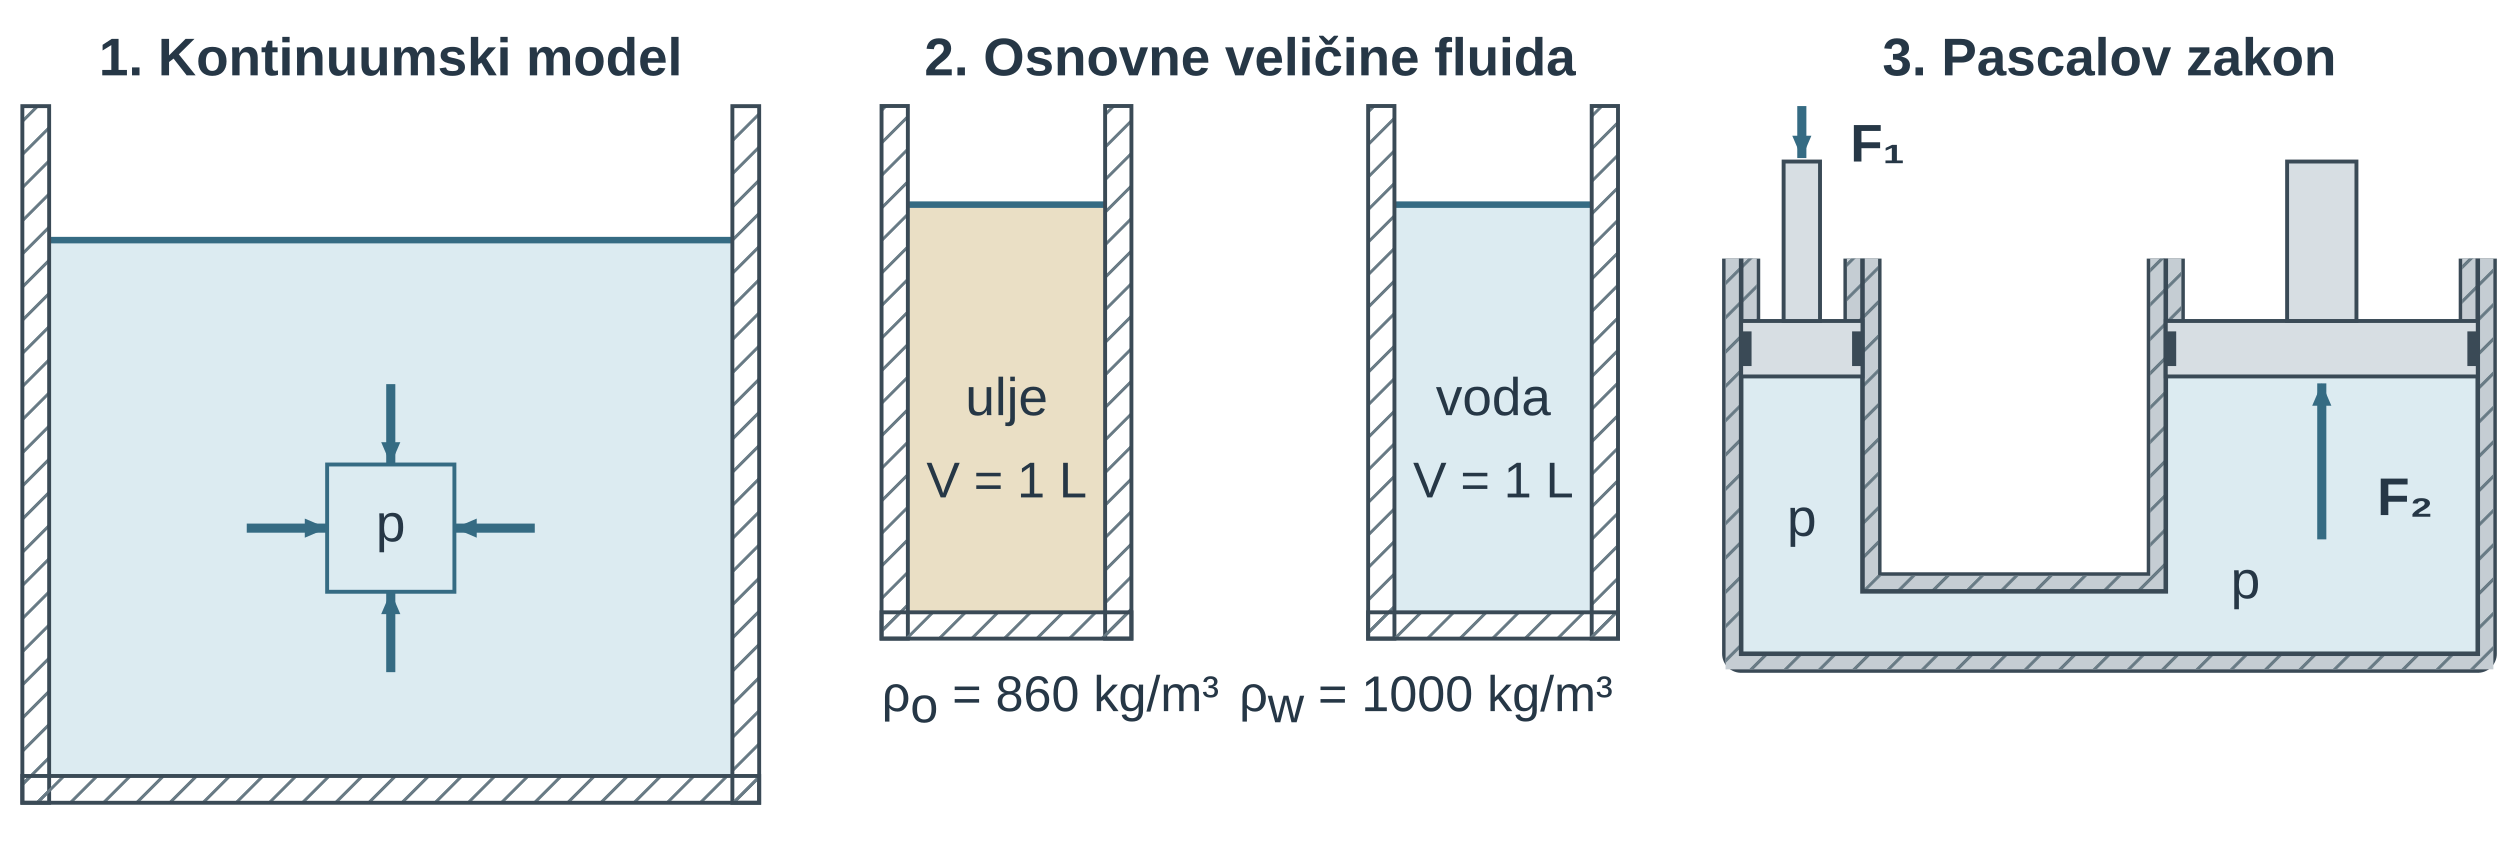
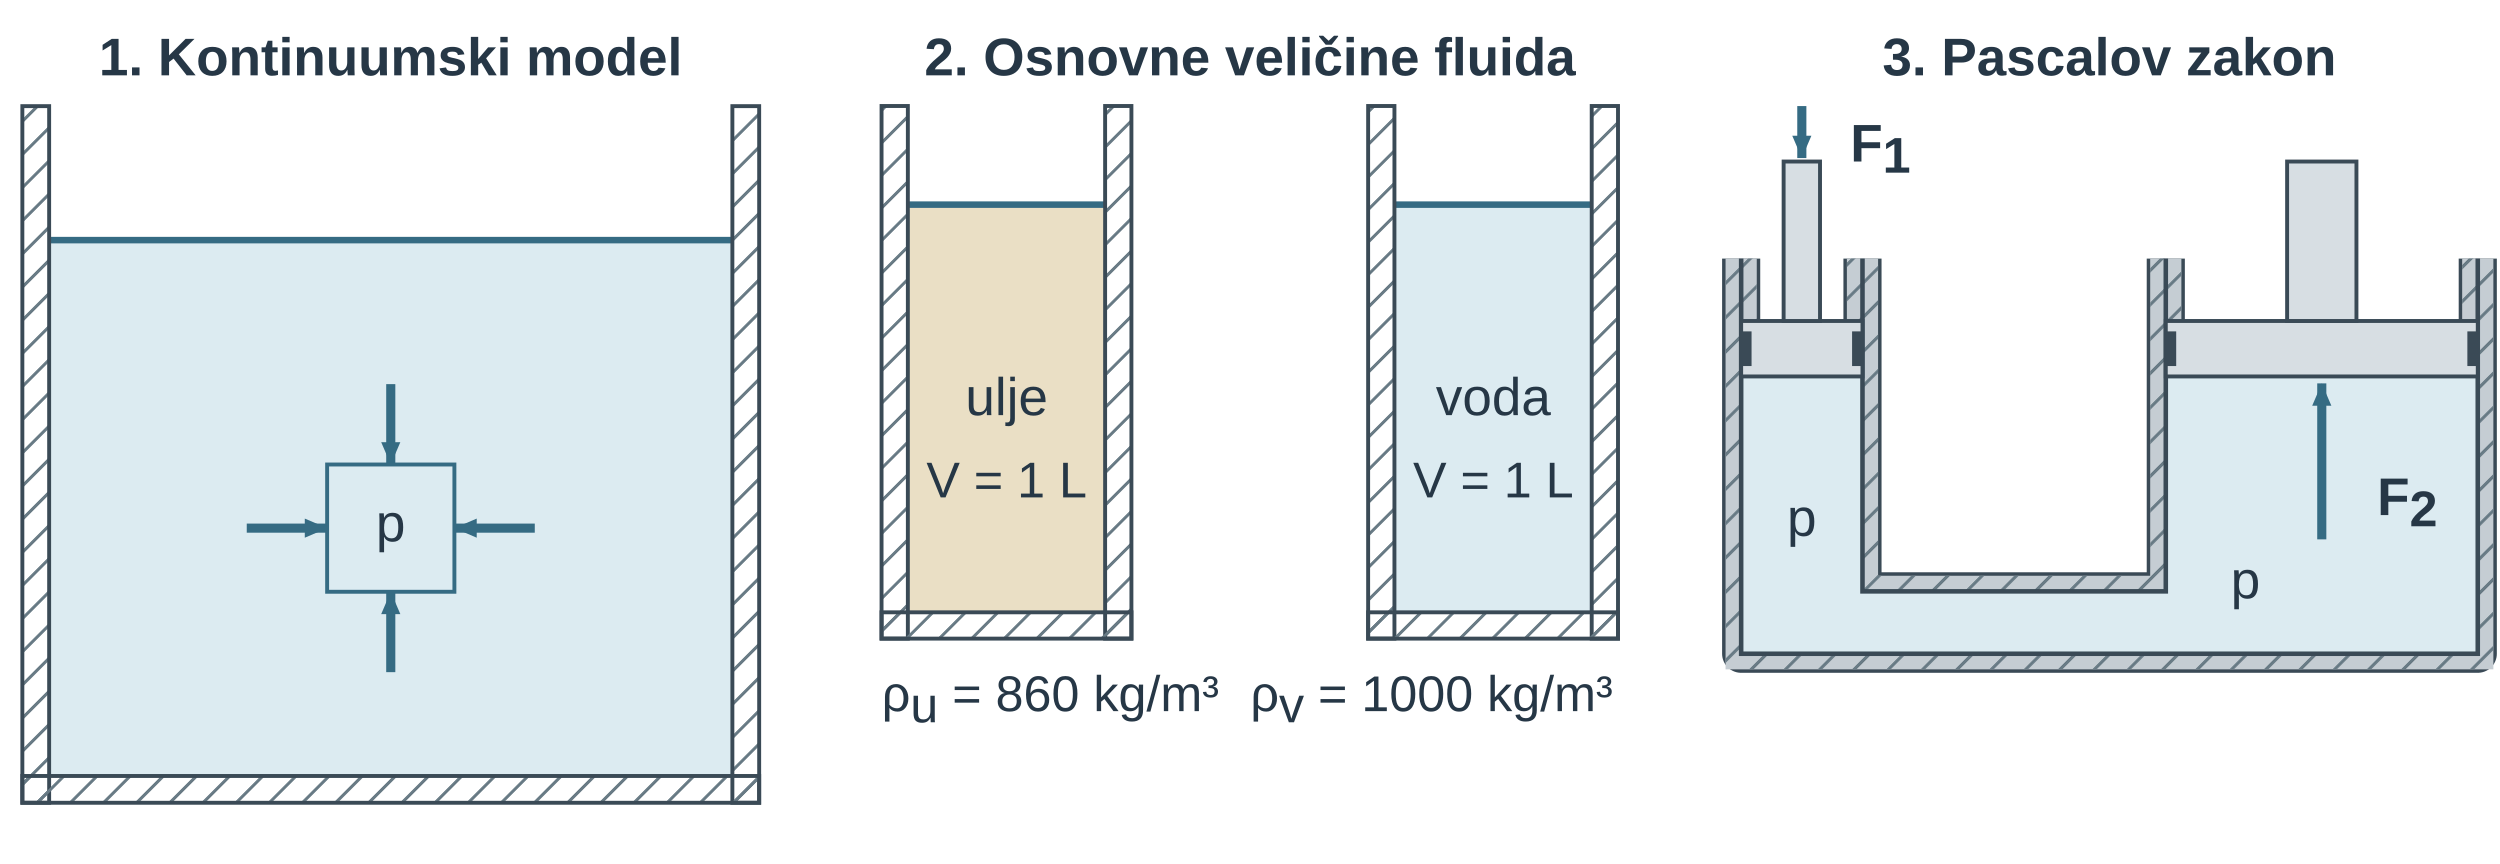
<svg xmlns="http://www.w3.org/2000/svg" width="447.874pt" height="154.76pt" viewBox="0 0 447.874 154.76" role="img">
  <defs>
    <pattern id="u01fup_hatch" width="7" height="7" patternUnits="userSpaceOnUse" patternTransform="rotate(45)">
      <line x1="0" y1="0" x2="0" y2="7" stroke="#657781" stroke-width="1.8" />
    </pattern>
    <marker id="u01fup_v" markerWidth="7" markerHeight="6" refX="7" refY="3" orient="auto">
      <path d="M0 0 L7 3 L0 6 Z" fill="#356b83" />
    </marker>
    <marker id="u01fup_dim" markerWidth="6" markerHeight="5" refX="6" refY="2.5" orient="auto-start-reverse">
      <path d="M0 0 L6 2.5 L0 5 Z" fill="#356b83" />
    </marker>
    <marker id="u01fup_dimSmall" markerWidth="3" markerHeight="3" refX="3" refY="1.5" orient="auto-start-reverse">
      <path d="M0 0 L3 1.5 L0 3 Z" fill="#356b83" />
    </marker>
    <marker id="u01fup_forceMarker" markerWidth="7" markerHeight="6" refX="7" refY="3" orient="auto">
      <path d="M0 0 L7 3 L0 6 Z" fill="#356b83" />
    </marker>
    <marker id="u01fup_pressureMarker" markerWidth="7" markerHeight="6" refX="7" refY="3" orient="auto">
      <path d="M0 0 L7 3 L0 6 Z" fill="#356b83" />
    </marker>
    <marker id="u01fup_reactionMarker" markerWidth="7" markerHeight="6" refX="7" refY="3" orient="auto">
      <path d="M0 0 L7 3 L0 6 Z" fill="#356b83" />
    </marker>
    <marker id="u01fup_axisMarker" markerWidth="7" markerHeight="6" refX="7" refY="3" orient="auto">
      <path d="M0 0 L7 3 L0 6 Z" fill="#3a4a56" />
    </marker>
    <marker id="u01fup_vF" viewBox="0 0 7 6" markerWidth="5.75" markerHeight="4.93" refX="7" refY="3" orient="auto">
      <path d="M0 0 L7 3 L0 6 Z" fill="#356b83" />
    </marker>
    <marker id="u01fup_vopen" viewBox="0 0 10 10" refX="9" refY="5" markerWidth="9" markerHeight="9" orient="auto-start-reverse">
      <path d="M1,1 L9,5 L1,9" fill="none" stroke="#356b83" stroke-width="2" stroke-linecap="round" stroke-linejoin="round" />
    </marker>
    <marker id="u01fup_vP" viewBox="0 0 7 6" markerWidth="6" markerHeight="5.14" refX="7" refY="3" orient="auto">
      <path d="M0 0 L7 3 L0 6 Z" fill="#356b83" />
    </marker>
  </defs>
  <g font-family="Arial, Liberation Sans, sans-serif">
    <g transform="translate(0 0)">
      <g transform="translate(69.979 13.5)">
        <text data-source-text="1" x="0" y="0" text-anchor="middle" font-size="9.5" font-weight="600" fill="rgb(38, 55, 70)">1. Kontinuumski model</text>
      </g>
      <g transform="translate(-10.395 -32.584) scale(0.6)">
        <g transform="matrix(1 0 0 1 -11 16)">
          <rect x="43" y="110" width="204" height="160" rx="0" fill="rgb(220, 235, 241)" stroke="none" stroke-width="1.2px" stroke-linecap="butt" stroke-linejoin="miter" stroke-dasharray="none" fill-opacity="1" stroke-opacity="1" opacity="1" marker-start="none" marker-mid="none" marker-end="none" data-source-geometry="1" />
        </g>
      </g>
      <g transform="translate(-10.395 -32.584) scale(0.6)">
        <g transform="matrix(1 0 0 1 -11 16)">
          <line x1="43" y1="110" x2="247" y2="110" stroke="rgb(53, 107, 131)" stroke-width="1.945" fill="rgb(58, 74, 86)" stroke-linecap="butt" stroke-linejoin="miter" stroke-dasharray="none" fill-opacity="1" stroke-opacity="1" opacity="1" marker-start="none" marker-mid="none" marker-end="none" data-source-geometry="2" />
        </g>
      </g>
      <g transform="translate(-10.395 -32.584) scale(0.6)">
        <g transform="matrix(1 0 0 1 -11 16)">
          <rect x="35" y="70" width="8" height="208" rx="0" fill="url(#u01fup_hatch)" stroke="rgb(58, 74, 86)" stroke-width="1.167" stroke-linecap="butt" stroke-linejoin="miter" stroke-dasharray="none" fill-opacity="1" stroke-opacity="1" opacity="1" marker-start="none" marker-mid="none" marker-end="none" data-source-geometry="3" />
        </g>
      </g>
      <g transform="translate(-10.395 -32.584) scale(0.6)">
        <g transform="matrix(1 0 0 1 -11 16)">
          <rect x="247" y="70" width="8" height="208" rx="0" fill="url(#u01fup_hatch)" stroke="rgb(58, 74, 86)" stroke-width="1.167" stroke-linecap="butt" stroke-linejoin="miter" stroke-dasharray="none" fill-opacity="1" stroke-opacity="1" opacity="1" marker-start="none" marker-mid="none" marker-end="none" data-source-geometry="4" />
        </g>
      </g>
      <g transform="translate(-10.395 -32.584) scale(0.6)">
        <g transform="matrix(1 0 0 1 -11 16)">
          <rect x="35" y="270" width="220" height="8" rx="0" fill="url(#u01fup_hatch)" stroke="rgb(58, 74, 86)" stroke-width="1.167" stroke-linecap="butt" stroke-linejoin="miter" stroke-dasharray="none" fill-opacity="1" stroke-opacity="1" opacity="1" marker-start="none" marker-mid="none" marker-end="none" data-source-geometry="5" />
        </g>
      </g>
      <g transform="translate(-10.395 -32.584) scale(0.6)">
        <g transform="matrix(1 0 0 1 -11 16)">
          <rect x="126" y="177" width="38" height="38" rx="0" fill="none" stroke="rgb(53, 107, 131)" stroke-width="1.167" stroke-linecap="butt" stroke-linejoin="miter" stroke-dasharray="none" fill-opacity="1" stroke-opacity="1" opacity="1" marker-start="none" marker-mid="none" marker-end="none" data-source-geometry="6" />
        </g>
      </g>
      <defs>
        <marker id="u01fup_vF-print-0-7-marker-end" viewBox="0 0 7 6" markerWidth="6.669" markerHeight="5.718" refX="7" refY="3" orient="auto" markerUnits="userSpaceOnUse">
          <path d="M0 0 L7 3 L0 6 Z" fill="#356b83" />
        </marker>
      </defs>
      <g transform="translate(-10.395 -32.584) scale(0.6)">
        <g transform="matrix(1 0 0 1 -11 16)">
          <path d="M102 196 L126 196" fill="none" stroke="rgb(53, 107, 131)" stroke-width="2.723" marker-end="url(#u01fup_vF-print-0-7-marker-end)" data-mf1-vector="force" stroke-linecap="butt" stroke-linejoin="miter" stroke-dasharray="none" fill-opacity="1" stroke-opacity="1" opacity="1" marker-start="none" marker-mid="none" data-source-geometry="7" />
        </g>
      </g>
      <defs>
        <marker id="u01fup_vF-print-0-8-marker-end" viewBox="0 0 7 6" markerWidth="6.669" markerHeight="5.718" refX="7" refY="3" orient="auto" markerUnits="userSpaceOnUse">
          <path d="M0 0 L7 3 L0 6 Z" fill="#356b83" />
        </marker>
      </defs>
      <g transform="translate(-10.395 -32.584) scale(0.6)">
        <g transform="matrix(1 0 0 1 -11 16)">
          <path d="M188 196 L164 196" fill="none" stroke="rgb(53, 107, 131)" stroke-width="2.723" marker-end="url(#u01fup_vF-print-0-8-marker-end)" data-mf1-vector="force" stroke-linecap="butt" stroke-linejoin="miter" stroke-dasharray="none" fill-opacity="1" stroke-opacity="1" opacity="1" marker-start="none" marker-mid="none" data-source-geometry="8" />
        </g>
      </g>
      <defs>
        <marker id="u01fup_vF-print-0-9-marker-end" viewBox="0 0 7 6" markerWidth="6.669" markerHeight="5.718" refX="7" refY="3" orient="auto" markerUnits="userSpaceOnUse">
          <path d="M0 0 L7 3 L0 6 Z" fill="#356b83" />
        </marker>
      </defs>
      <g transform="translate(-10.395 -32.584) scale(0.6)">
        <g transform="matrix(1 0 0 1 -11 16)">
          <path d="M145 153 L145 177" fill="none" stroke="rgb(53, 107, 131)" stroke-width="2.723" marker-end="url(#u01fup_vF-print-0-9-marker-end)" data-mf1-vector="force" stroke-linecap="butt" stroke-linejoin="miter" stroke-dasharray="none" fill-opacity="1" stroke-opacity="1" opacity="1" marker-start="none" marker-mid="none" data-source-geometry="9" />
        </g>
      </g>
      <defs>
        <marker id="u01fup_vF-print-0-10-marker-end" viewBox="0 0 7 6" markerWidth="6.669" markerHeight="5.718" refX="7" refY="3" orient="auto" markerUnits="userSpaceOnUse">
          <path d="M0 0 L7 3 L0 6 Z" fill="#356b83" />
        </marker>
      </defs>
      <g transform="translate(-10.395 -32.584) scale(0.6)">
        <g transform="matrix(1 0 0 1 -11 16)">
          <path d="M145 239 L145 215" fill="none" stroke="rgb(53, 107, 131)" stroke-width="2.723" marker-end="url(#u01fup_vF-print-0-10-marker-end)" data-mf1-vector="force" stroke-linecap="butt" stroke-linejoin="miter" stroke-dasharray="none" fill-opacity="1" stroke-opacity="1" opacity="1" marker-start="none" marker-mid="none" data-source-geometry="10" />
        </g>
      </g>
      <g transform="translate(69.979 96.975)">
        <text data-source-text="2" x="0" y="0" text-anchor="middle" font-size="9.5" font-weight="400" fill="rgb(38, 55, 70)">p</text>
      </g>
    </g>
    <g transform="translate(153.958 0)">
      <g transform="translate(69.979 13.5)">
        <text data-source-text="3" x="0" y="0" text-anchor="middle" font-size="9.5" font-weight="600" fill="rgb(38, 55, 70)">2. Osnovne veličine fluida</text>
      </g>
      <g transform="translate(-168.017 -42.266) scale(0.589)">
        <g transform="matrix(1 0 0 1 252 16)">
          <rect x="48" y="118" width="60" height="124" rx="0" fill="rgb(234, 223, 197)" stroke="none" stroke-width="1.2px" stroke-linecap="butt" stroke-linejoin="miter" stroke-dasharray="none" fill-opacity="1" stroke-opacity="1" opacity="1" marker-start="none" marker-mid="none" marker-end="none" data-source-geometry="13" />
        </g>
      </g>
      <g transform="translate(-168.017 -42.266) scale(0.589)">
        <g transform="matrix(1 0 0 1 252 16)">
          <line x1="48" y1="118" x2="108" y2="118" stroke="rgb(53, 107, 131)" stroke-width="1.98" fill="rgb(58, 74, 86)" stroke-linecap="butt" stroke-linejoin="miter" stroke-dasharray="none" fill-opacity="1" stroke-opacity="1" opacity="1" marker-start="none" marker-mid="none" marker-end="none" data-source-geometry="14" />
        </g>
      </g>
      <g transform="translate(-168.017 -42.266) scale(0.589)">
        <g transform="matrix(1 0 0 1 252 16)">
          <rect x="40" y="88" width="8" height="162" rx="0" fill="url(#u01fup_hatch)" stroke="rgb(58, 74, 86)" stroke-width="1.188" stroke-linecap="butt" stroke-linejoin="miter" stroke-dasharray="none" fill-opacity="1" stroke-opacity="1" opacity="1" marker-start="none" marker-mid="none" marker-end="none" data-source-geometry="15" />
        </g>
      </g>
      <g transform="translate(-168.017 -42.266) scale(0.589)">
        <g transform="matrix(1 0 0 1 252 16)">
          <rect x="108" y="88" width="8" height="162" rx="0" fill="url(#u01fup_hatch)" stroke="rgb(58, 74, 86)" stroke-width="1.188" stroke-linecap="butt" stroke-linejoin="miter" stroke-dasharray="none" fill-opacity="1" stroke-opacity="1" opacity="1" marker-start="none" marker-mid="none" marker-end="none" data-source-geometry="16" />
        </g>
      </g>
      <g transform="translate(-168.017 -42.266) scale(0.589)">
        <g transform="matrix(1 0 0 1 252 16)">
          <rect x="40" y="242" width="76" height="8" rx="0" fill="url(#u01fup_hatch)" stroke="rgb(58, 74, 86)" stroke-width="1.188" stroke-linecap="butt" stroke-linejoin="miter" stroke-dasharray="none" fill-opacity="1" stroke-opacity="1" opacity="1" marker-start="none" marker-mid="none" marker-end="none" data-source-geometry="17" />
        </g>
      </g>
      <g transform="translate(-168.017 -42.266) scale(0.589)">
        <g transform="matrix(1 0 0 1 252 16)">
          <rect x="196" y="118" width="60" height="124" rx="0" fill="rgb(220, 235, 241)" stroke="none" stroke-width="1.2px" stroke-linecap="butt" stroke-linejoin="miter" stroke-dasharray="none" fill-opacity="1" stroke-opacity="1" opacity="1" marker-start="none" marker-mid="none" marker-end="none" data-source-geometry="21" />
        </g>
      </g>
      <g transform="translate(-168.017 -42.266) scale(0.589)">
        <g transform="matrix(1 0 0 1 252 16)">
          <line x1="196" y1="118" x2="256" y2="118" stroke="rgb(53, 107, 131)" stroke-width="1.98" fill="rgb(58, 74, 86)" stroke-linecap="butt" stroke-linejoin="miter" stroke-dasharray="none" fill-opacity="1" stroke-opacity="1" opacity="1" marker-start="none" marker-mid="none" marker-end="none" data-source-geometry="22" />
        </g>
      </g>
      <g transform="translate(-168.017 -42.266) scale(0.589)">
        <g transform="matrix(1 0 0 1 252 16)">
          <rect x="188" y="88" width="8" height="162" rx="0" fill="url(#u01fup_hatch)" stroke="rgb(58, 74, 86)" stroke-width="1.188" stroke-linecap="butt" stroke-linejoin="miter" stroke-dasharray="none" fill-opacity="1" stroke-opacity="1" opacity="1" marker-start="none" marker-mid="none" marker-end="none" data-source-geometry="23" />
        </g>
      </g>
      <g transform="translate(-168.017 -42.266) scale(0.589)">
        <g transform="matrix(1 0 0 1 252 16)">
          <rect x="256" y="88" width="8" height="162" rx="0" fill="url(#u01fup_hatch)" stroke="rgb(58, 74, 86)" stroke-width="1.188" stroke-linecap="butt" stroke-linejoin="miter" stroke-dasharray="none" fill-opacity="1" stroke-opacity="1" opacity="1" marker-start="none" marker-mid="none" marker-end="none" data-source-geometry="24" />
        </g>
      </g>
      <g transform="translate(-168.017 -42.266) scale(0.589)">
        <g transform="matrix(1 0 0 1 252 16)">
          <rect x="188" y="242" width="76" height="8" rx="0" fill="url(#u01fup_hatch)" stroke="rgb(58, 74, 86)" stroke-width="1.188" stroke-linecap="butt" stroke-linejoin="miter" stroke-dasharray="none" fill-opacity="1" stroke-opacity="1" opacity="1" marker-start="none" marker-mid="none" marker-end="none" data-source-geometry="25" />
        </g>
      </g>
      <g transform="translate(26.386 74.375)">
        <text data-source-text="4" x="0" y="0" text-anchor="middle" font-size="9.5" font-weight="400" fill="rgb(38, 55, 70)">ulje</text>
      </g>
      <g transform="translate(113.572 74.375)">
        <text data-source-text="7" x="0" y="0" text-anchor="middle" font-size="9.5" font-weight="400" fill="rgb(38, 55, 70)">voda</text>
      </g>
      <g transform="translate(26.386 89.103)">
        <text data-source-text="5" x="0" y="0" text-anchor="middle" font-size="9" font-weight="400" fill="rgb(38, 55, 70)">V = 1 L</text>
      </g>
      <g transform="translate(113.572 89.103)">
        <text data-source-text="8" x="0" y="0" text-anchor="middle" font-size="9" font-weight="400" fill="rgb(38, 55, 70)">V = 1 L</text>
      </g>
      <g transform="translate(34.211 127.394)">
-         <text data-source-text="6" x="0" y="0" text-anchor="middle" font-size="9" font-weight="400" fill="rgb(38, 55, 70)">ρ<tspan font-size="9" font-weight="400" font-style="normal" fill="rgb(38, 55, 70)" baseline-shift="-2">o</tspan> = 860 kg/m³</text>
-       </g>
-       <g transform="translate(101.504 127.394)">
-         <text data-source-text="9" x="0" y="0" text-anchor="middle" font-size="9" font-weight="400" fill="rgb(38, 55, 70)">ρ<tspan font-size="9" font-weight="400" font-style="normal" fill="rgb(38, 55, 70)" baseline-shift="-2">w</tspan> = 1000 kg/m³</text>
+         <text data-source-text="6" x="0" y="0" text-anchor="middle" font-size="9" font-weight="400" fill="rgb(38, 55, 70)">ρ<tspan font-size="9" font-weight="400" font-style="normal" fill="rgb(38, 55, 70)" baseline-shift="-2">u</tspan> = 860 kg/m³</text>
+       </g>
+       <g transform="translate(102.504 127.394)">
+         <text data-source-text="9" x="0" y="0" text-anchor="middle" font-size="9" font-weight="400" fill="rgb(38, 55, 70)">ρ<tspan font-size="9" font-weight="400" font-style="normal" fill="rgb(38, 55, 70)" baseline-shift="-2">v</tspan> = 1000 kg/m³</text>
      </g>
    </g>
    <g transform="translate(307.916 0)">
      <g transform="translate(69.979 13.5)">
        <text data-source-text="10" x="0" y="0" text-anchor="middle" font-size="9.5" font-weight="600" fill="rgb(38, 55, 70)">3. Pascalov zakon</text>
      </g>
      <g transform="translate(-346.232 -29.436) scale(0.621)">
        <g transform="matrix(1 0 0 1 523.5 16)">
          <path d="M40.5 106 V220 H253.0 V106" fill="none" stroke="rgb(58, 74, 86)" stroke-width="11px" stroke-linecap="butt" stroke-linejoin="round" stroke-dasharray="none" fill-opacity="1" stroke-opacity="1" opacity="1" marker-start="none" marker-mid="none" marker-end="none" data-source-geometry="30" />
        </g>
      </g>
      <g transform="translate(-346.232 -29.436) scale(0.621)">
        <g transform="matrix(1 0 0 1 523.5 16)">
          <path d="M40.5 106 V220 H253.0 V106" fill="none" stroke="rgb(197, 205, 211)" stroke-width="9px" stroke-linecap="butt" stroke-linejoin="miter" stroke-dasharray="none" fill-opacity="1" stroke-opacity="1" opacity="1" marker-start="none" marker-mid="none" marker-end="none" data-source-geometry="31" />
        </g>
      </g>
      <g transform="translate(-346.232 -29.436) scale(0.621)">
        <g transform="matrix(1 0 0 1 523.5 16)">
          <path d="M40.5 106 V220 H253.0 V106" fill="none" stroke="url(#u01fup_hatch)" stroke-width="9px" stroke-linecap="butt" stroke-linejoin="miter" stroke-dasharray="none" fill-opacity="1" stroke-opacity="1" opacity="1" marker-start="none" marker-mid="none" marker-end="none" data-source-geometry="32" />
        </g>
      </g>
      <g transform="translate(-346.232 -29.436) scale(0.621)">
        <g transform="matrix(1 0 0 1 523.5 16)">
          <path d="M75.5 106 V202 H163.0 V106" fill="none" stroke="rgb(58, 74, 86)" stroke-width="11px" stroke-linecap="butt" stroke-linejoin="round" stroke-dasharray="none" fill-opacity="1" stroke-opacity="1" opacity="1" marker-start="none" marker-mid="none" marker-end="none" data-source-geometry="33" />
        </g>
      </g>
      <g transform="translate(-346.232 -29.436) scale(0.621)">
        <g transform="matrix(1 0 0 1 523.5 16)">
          <path d="M75.5 106 V202 H163.0 V106" fill="none" stroke="rgb(197, 205, 211)" stroke-width="9px" stroke-linecap="butt" stroke-linejoin="miter" stroke-dasharray="none" fill-opacity="1" stroke-opacity="1" opacity="1" marker-start="none" marker-mid="none" marker-end="none" data-source-geometry="34" />
        </g>
      </g>
      <g transform="translate(-346.232 -29.436) scale(0.621)">
        <g transform="matrix(1 0 0 1 523.5 16)">
          <path d="M75.5 106 V202 H163.0 V106" fill="none" stroke="url(#u01fup_hatch)" stroke-width="9px" stroke-linecap="butt" stroke-linejoin="miter" stroke-dasharray="none" fill-opacity="1" stroke-opacity="1" opacity="1" marker-start="none" marker-mid="none" marker-end="none" data-source-geometry="35" />
        </g>
      </g>
      <g transform="translate(-346.232 -29.436) scale(0.621)">
        <g transform="matrix(1 0 0 1 523.5 16)">
          <path d="M40.5 140 H75.5 V202 H163.0 V140 H253.0 V220 H40.5 Z" fill="rgb(220, 235, 241)" stroke="none" stroke-width="1.8px" stroke-linecap="butt" stroke-linejoin="miter" stroke-dasharray="none" fill-opacity="1" stroke-opacity="1" opacity="1" marker-start="none" marker-mid="none" marker-end="none" data-source-geometry="36" />
        </g>
      </g>
      <g transform="translate(-346.232 -29.436) scale(0.621)">
        <g transform="matrix(1 0 0 1 523.5 16)">
          <path d="M40.5 106 V220 H253.0 V106" fill="none" stroke="rgb(58, 74, 86)" stroke-width="1.315" stroke-linecap="butt" stroke-linejoin="miter" stroke-dasharray="none" fill-opacity="1" stroke-opacity="1" opacity="1" marker-start="none" marker-mid="none" marker-end="none" data-source-geometry="37" />
        </g>
      </g>
      <g transform="translate(-346.232 -29.436) scale(0.621)">
        <g transform="matrix(1 0 0 1 523.5 16)">
          <path d="M75.5 106 V202 H163.0 V106" fill="none" stroke="rgb(58, 74, 86)" stroke-width="1.315" stroke-linecap="butt" stroke-linejoin="miter" stroke-dasharray="none" fill-opacity="1" stroke-opacity="1" opacity="1" marker-start="none" marker-mid="none" marker-end="none" data-source-geometry="38" />
        </g>
      </g>
      <g transform="translate(-346.232 -29.436) scale(0.621)">
        <g transform="matrix(1 0 0 1 523.5 16)">
          <rect x="40.5" y="124" width="35" height="16" rx="0" fill="rgb(215, 222, 227)" stroke="rgb(58, 74, 86)" stroke-width="1.127" stroke-linecap="butt" stroke-linejoin="miter" stroke-dasharray="none" fill-opacity="1" stroke-opacity="1" opacity="1" marker-start="none" marker-mid="none" marker-end="none" data-source-geometry="39" />
        </g>
      </g>
      <g transform="translate(-346.232 -29.436) scale(0.621)">
        <g transform="matrix(1 0 0 1 523.5 16)">
          <rect x="52.75" y="78" width="10.5" height="46" rx="0" fill="rgb(215, 222, 227)" stroke="rgb(58, 74, 86)" stroke-width="1.127" stroke-linecap="butt" stroke-linejoin="miter" stroke-dasharray="none" fill-opacity="1" stroke-opacity="1" opacity="1" marker-start="none" marker-mid="none" marker-end="none" data-source-geometry="40" />
        </g>
      </g>
      <g transform="translate(-346.232 -29.436) scale(0.621)">
        <g transform="matrix(1 0 0 1 523.5 16)">
          <rect x="40.5" y="127" width="3" height="10" rx="0" fill="rgb(58, 74, 86)" stroke="none" stroke-width="1.2px" stroke-linecap="butt" stroke-linejoin="miter" stroke-dasharray="none" fill-opacity="1" stroke-opacity="1" opacity="1" marker-start="none" marker-mid="none" marker-end="none" data-source-geometry="41" />
        </g>
      </g>
      <g transform="translate(-346.232 -29.436) scale(0.621)">
        <g transform="matrix(1 0 0 1 523.5 16)">
          <rect x="72.5" y="127" width="3" height="10" rx="0" fill="rgb(58, 74, 86)" stroke="none" stroke-width="1.2px" stroke-linecap="butt" stroke-linejoin="miter" stroke-dasharray="none" fill-opacity="1" stroke-opacity="1" opacity="1" marker-start="none" marker-mid="none" marker-end="none" data-source-geometry="42" />
        </g>
      </g>
      <g transform="translate(-346.232 -29.436) scale(0.621)">
        <g transform="matrix(1 0 0 1 523.5 16)">
          <rect x="163.0" y="124" width="90" height="16" rx="0" fill="rgb(215, 222, 227)" stroke="rgb(58, 74, 86)" stroke-width="1.127" stroke-linecap="butt" stroke-linejoin="miter" stroke-dasharray="none" fill-opacity="1" stroke-opacity="1" opacity="1" marker-start="none" marker-mid="none" marker-end="none" data-source-geometry="43" />
        </g>
      </g>
      <g transform="translate(-346.232 -29.436) scale(0.621)">
        <g transform="matrix(1 0 0 1 523.5 16)">
          <rect x="198.0" y="78" width="20" height="46" rx="0" fill="rgb(215, 222, 227)" stroke="rgb(58, 74, 86)" stroke-width="1.127" stroke-linecap="butt" stroke-linejoin="miter" stroke-dasharray="none" fill-opacity="1" stroke-opacity="1" opacity="1" marker-start="none" marker-mid="none" marker-end="none" data-source-geometry="44" />
        </g>
      </g>
      <g transform="translate(-346.232 -29.436) scale(0.621)">
        <g transform="matrix(1 0 0 1 523.5 16)">
          <rect x="163.0" y="127" width="3" height="10" rx="0" fill="rgb(58, 74, 86)" stroke="none" stroke-width="1.2px" stroke-linecap="butt" stroke-linejoin="miter" stroke-dasharray="none" fill-opacity="1" stroke-opacity="1" opacity="1" marker-start="none" marker-mid="none" marker-end="none" data-source-geometry="45" />
        </g>
      </g>
      <g transform="translate(-346.232 -29.436) scale(0.621)">
        <g transform="matrix(1 0 0 1 523.5 16)">
          <rect x="250.0" y="127" width="3" height="10" rx="0" fill="rgb(58, 74, 86)" stroke="none" stroke-width="1.2px" stroke-linecap="butt" stroke-linejoin="miter" stroke-dasharray="none" fill-opacity="1" stroke-opacity="1" opacity="1" marker-start="none" marker-mid="none" marker-end="none" data-source-geometry="46" />
        </g>
      </g>
      <defs>
        <marker id="u01fup_vF-print-2-47-marker-end" viewBox="0 0 7 6" markerWidth="6.441" markerHeight="5.523" refX="7" refY="3" orient="auto" markerUnits="userSpaceOnUse">
          <path d="M0 0 L7 3 L0 6 Z" fill="#356b83" />
        </marker>
      </defs>
      <g transform="translate(-346.232 -29.436) scale(0.621)">
        <g transform="matrix(1 0 0 1 523.5 16)">
          <path d="M58 62 L58 77" fill="none" stroke="rgb(53, 107, 131)" stroke-width="2.63" marker-end="url(#u01fup_vF-print-2-47-marker-end)" data-mf1-vector="force" stroke-linecap="butt" stroke-linejoin="miter" stroke-dasharray="none" fill-opacity="1" stroke-opacity="1" opacity="1" marker-start="none" marker-mid="none" data-source-geometry="47" />
        </g>
      </g>
      <defs>
        <marker id="u01fup_vF-print-2-49-marker-end" viewBox="0 0 7 6" markerWidth="6.441" markerHeight="5.523" refX="7" refY="3" orient="auto" markerUnits="userSpaceOnUse">
          <path d="M0 0 L7 3 L0 6 Z" fill="#356b83" />
        </marker>
      </defs>
      <g transform="translate(-346.232 -29.436) scale(0.621)">
        <g transform="matrix(1 0 0 1 523.5 16)">
          <path d="M208 187 L208 142" fill="none" stroke="rgb(53, 107, 131)" stroke-width="2.63" marker-end="url(#u01fup_vF-print-2-49-marker-end)" data-mf1-vector="force" stroke-linecap="butt" stroke-linejoin="miter" stroke-dasharray="none" fill-opacity="1" stroke-opacity="1" opacity="1" marker-start="none" marker-mid="none" data-source-geometry="49" />
        </g>
      </g>
      <g transform="translate(23.561 28.936)">
-         <text data-source-text="11" x="0" y="0" text-anchor="start" font-size="9.5" font-weight="600" fill="rgb(38, 55, 70)">F₁</text>
+         <text data-source-text="11" x="0" y="0" text-anchor="start" font-size="9.5" font-weight="600" fill="rgb(38, 55, 70)">F<tspan font-size="9" font-weight="700" font-style="normal" fill="rgb(38, 55, 70)" baseline-shift="-2">1</tspan>
+         </text>
      </g>
      <g transform="translate(117.95 92.276)">
-         <text data-source-text="12" x="0" y="0" text-anchor="start" font-size="9.5" font-weight="600" fill="rgb(38, 55, 70)">F₂</text>
+         <text data-source-text="12" x="0" y="0" text-anchor="start" font-size="9.5" font-weight="600" fill="rgb(38, 55, 70)">F<tspan font-size="9" font-weight="700" font-style="normal" fill="rgb(38, 55, 70)" baseline-shift="-2">2</tspan>
+         </text>
      </g>
      <g transform="translate(14.867 96.001)">
        <text data-source-text="13" x="0" y="0" text-anchor="middle" font-size="9.5" font-weight="400" fill="rgb(38, 55, 70)">p</text>
      </g>
      <g transform="translate(94.352 107.179)">
        <text data-source-text="14" x="0" y="0" text-anchor="middle" font-size="9.5" font-weight="400" fill="rgb(38, 55, 70)">p</text>
      </g>
    </g>
  </g>
</svg>
